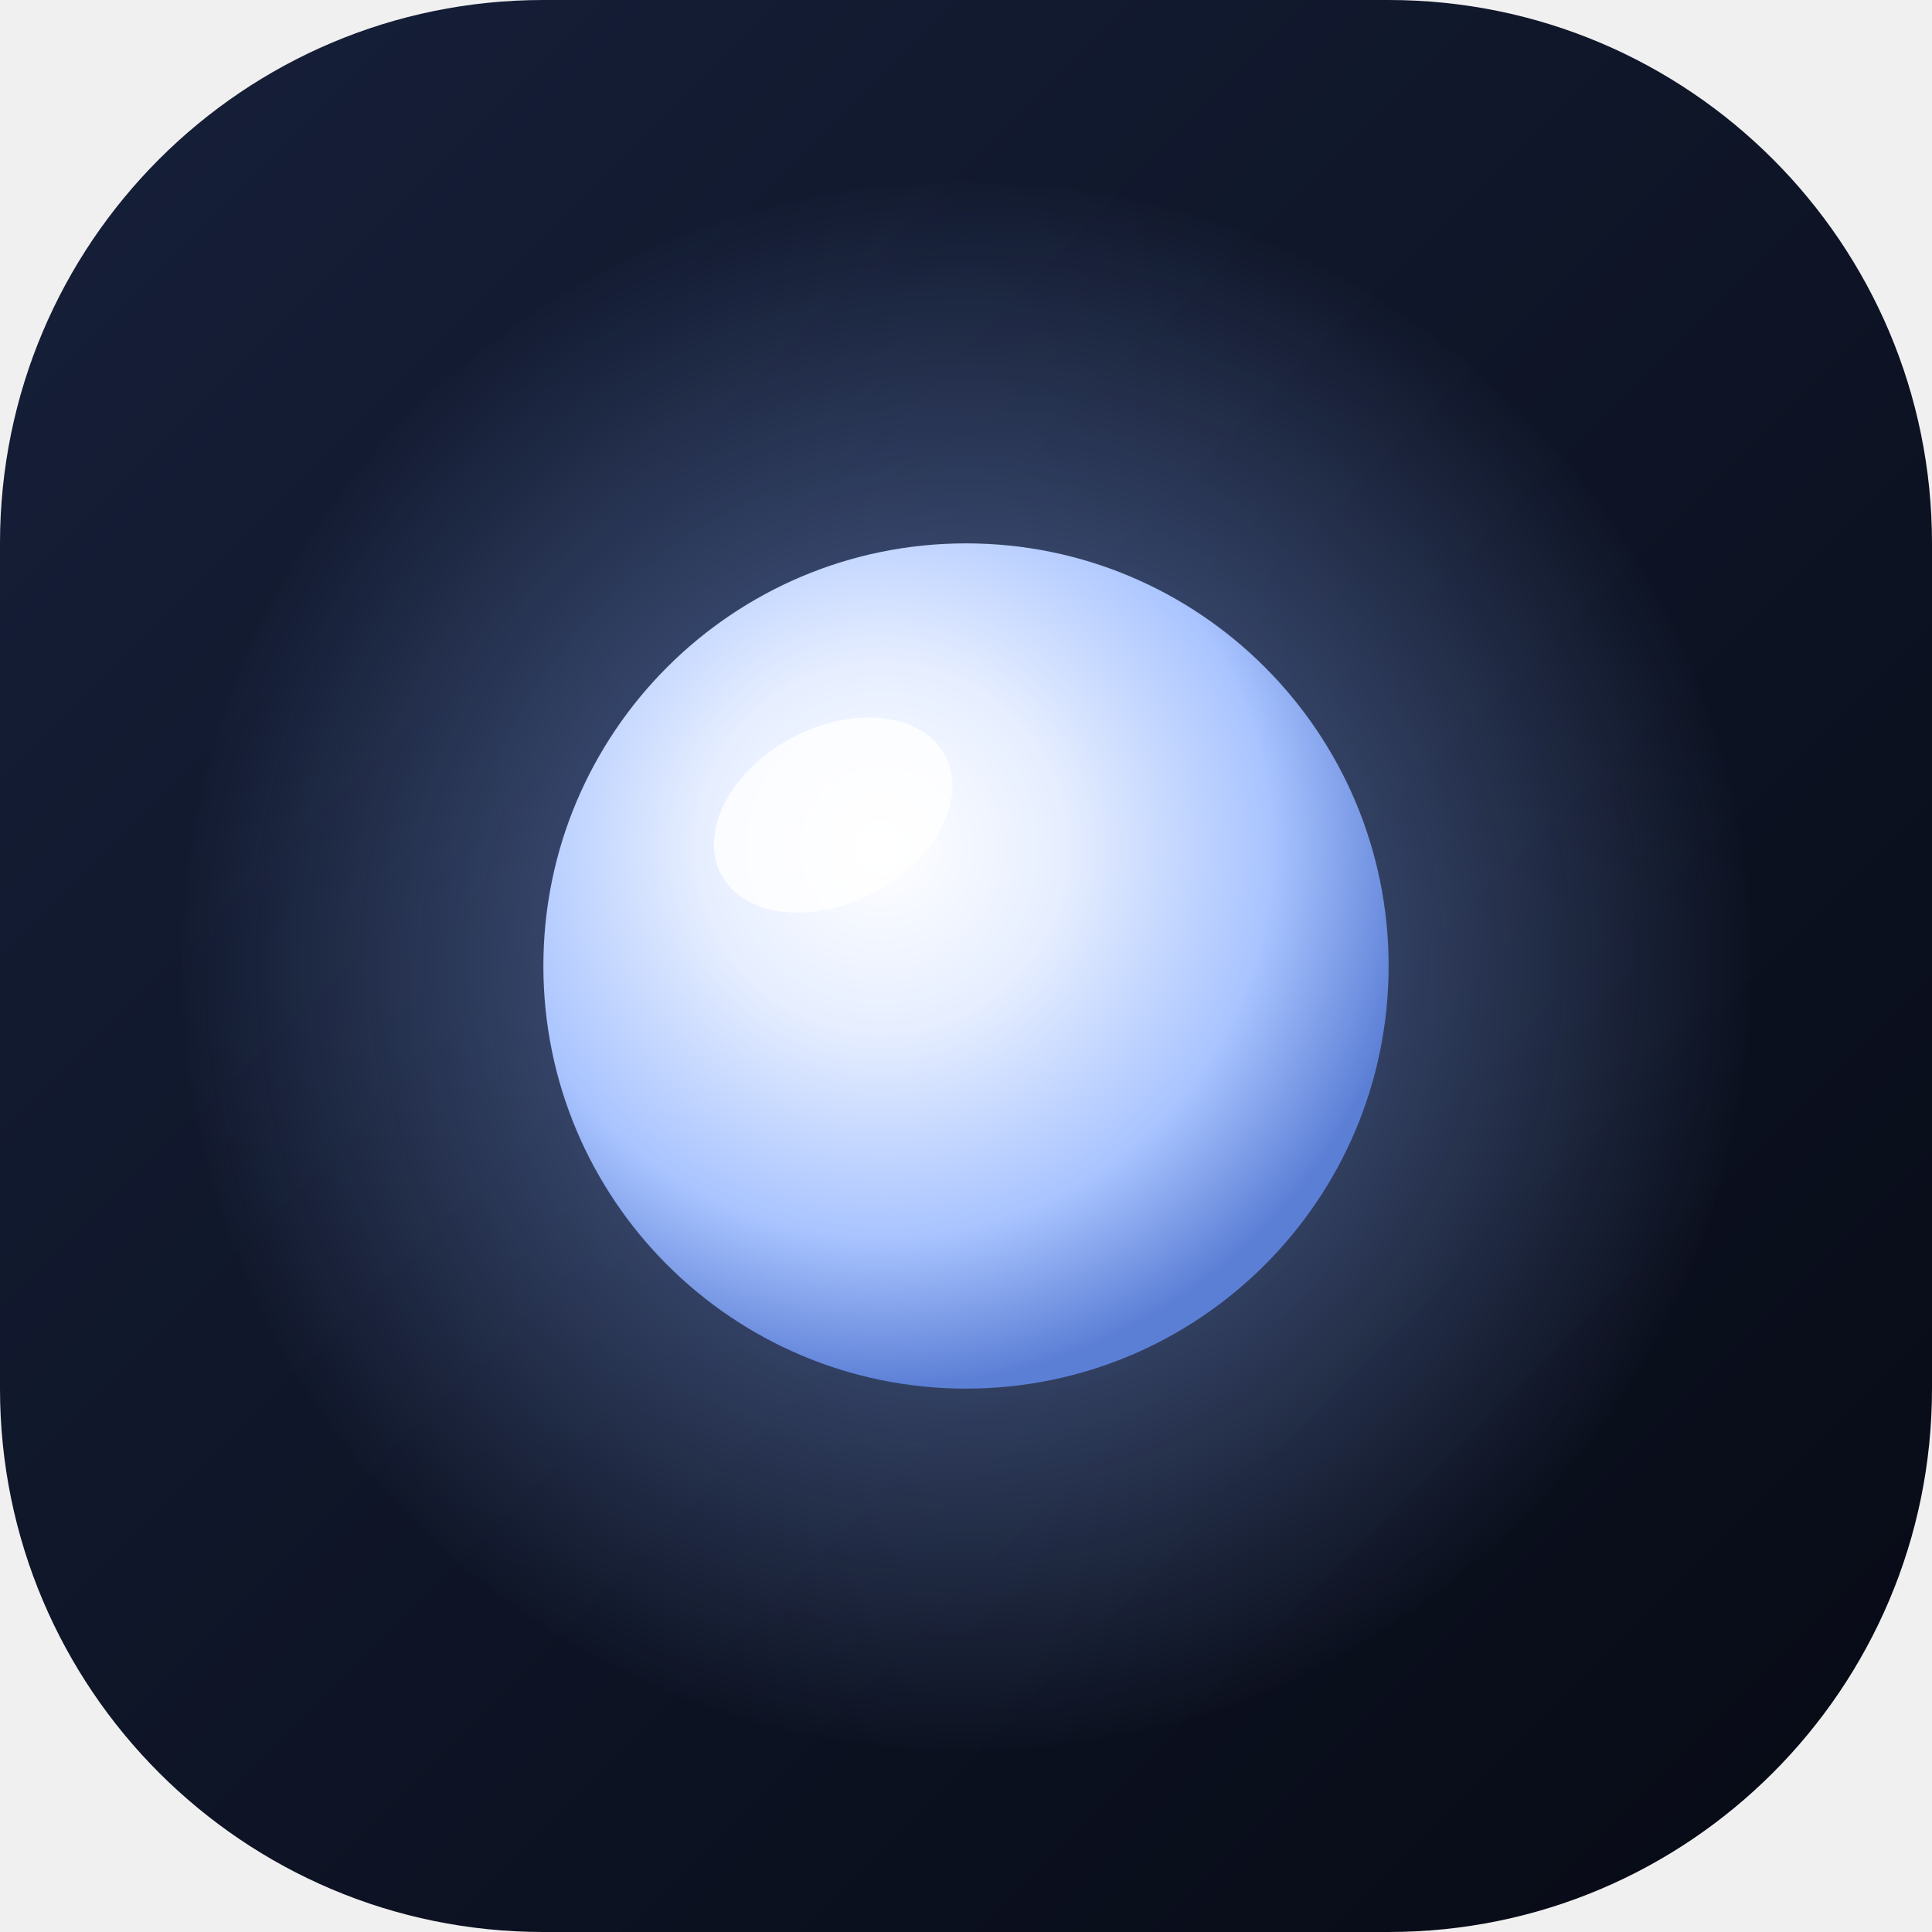
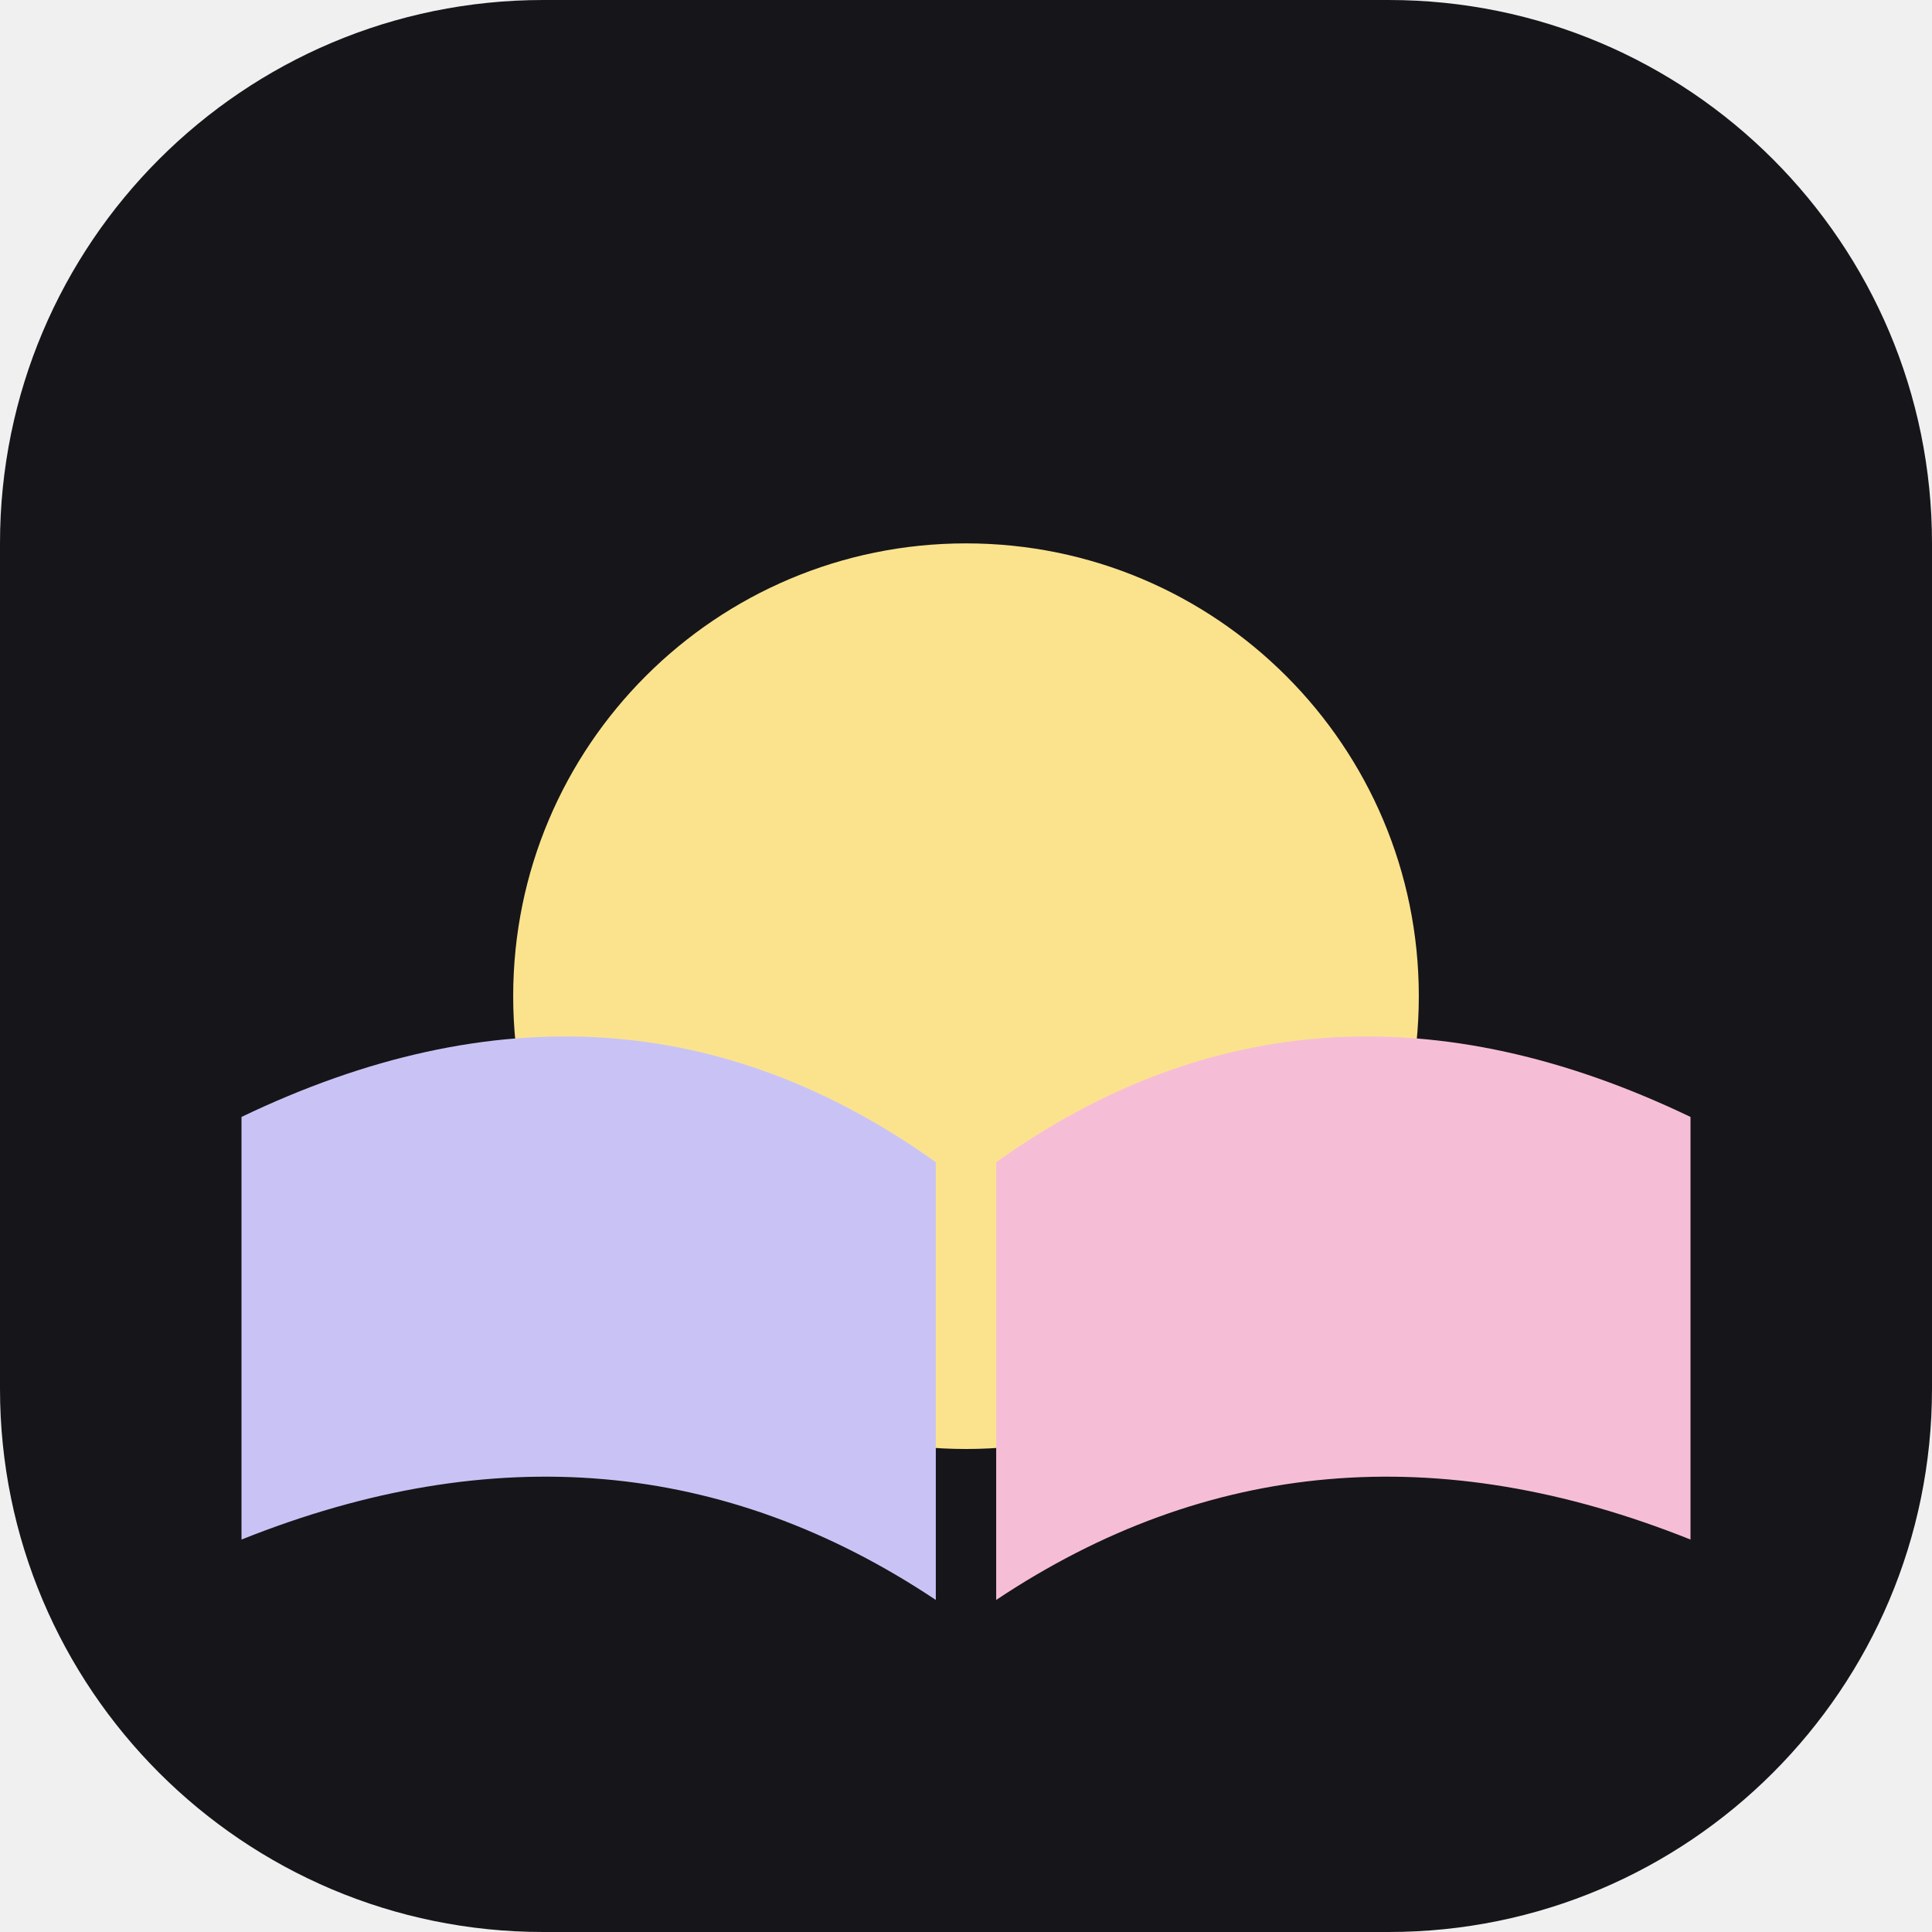
<svg xmlns="http://www.w3.org/2000/svg" viewBox="0 0 64 64">
-   <defs>
-     <linearGradient id="t" x1="0" y1="0" x2="1" y2="1">
-       <stop offset="0%" stop-color="#16203a" />
-       <stop offset="100%" stop-color="#070a14" />
-     </linearGradient>
-     <radialGradient id="h" cx="50%" cy="50%" r="50%">
-       <stop offset="0%" stop-color="#8fb2ff" stop-opacity="0.6" />
-       <stop offset="100%" stop-color="#8fb2ff" stop-opacity="0" />
-     </radialGradient>
-     <radialGradient id="o" cx="40%" cy="36%" r="64%">
-       <stop offset="0%" stop-color="#ffffff" />
-       <stop offset="34%" stop-color="#e6eeff" />
-       <stop offset="72%" stop-color="#a9c4ff" />
-       <stop offset="100%" stop-color="#5c7fd6" />
-     </radialGradient>
-   </defs>
-   <rect width="64" height="64" rx="18" fill="url(#t)" />
-   <circle cx="32" cy="32" r="26" fill="url(#h)" />
-   <circle cx="32" cy="32" r="14" fill="url(#o)" />
-   <ellipse cx="27.6" cy="27" rx="4.2" ry="2.9" fill="#fff" opacity="0.8" transform="rotate(-28 27.6 27)" />
+   <rect width="64" height="64" rx="18" fill="#16151a" />
+   <circle cx="32" cy="33" r="15" fill="#fbe38e" />
+   <path d="M8 37Q20.5 31 31 38.5V53Q20.5 46 8 51Z" fill="#c9c3f5" />
+   <path d="M56 37Q43.5 31 33 38.5V53Q43.5 46 56 51Z" fill="#f6bed6" />
</svg>
